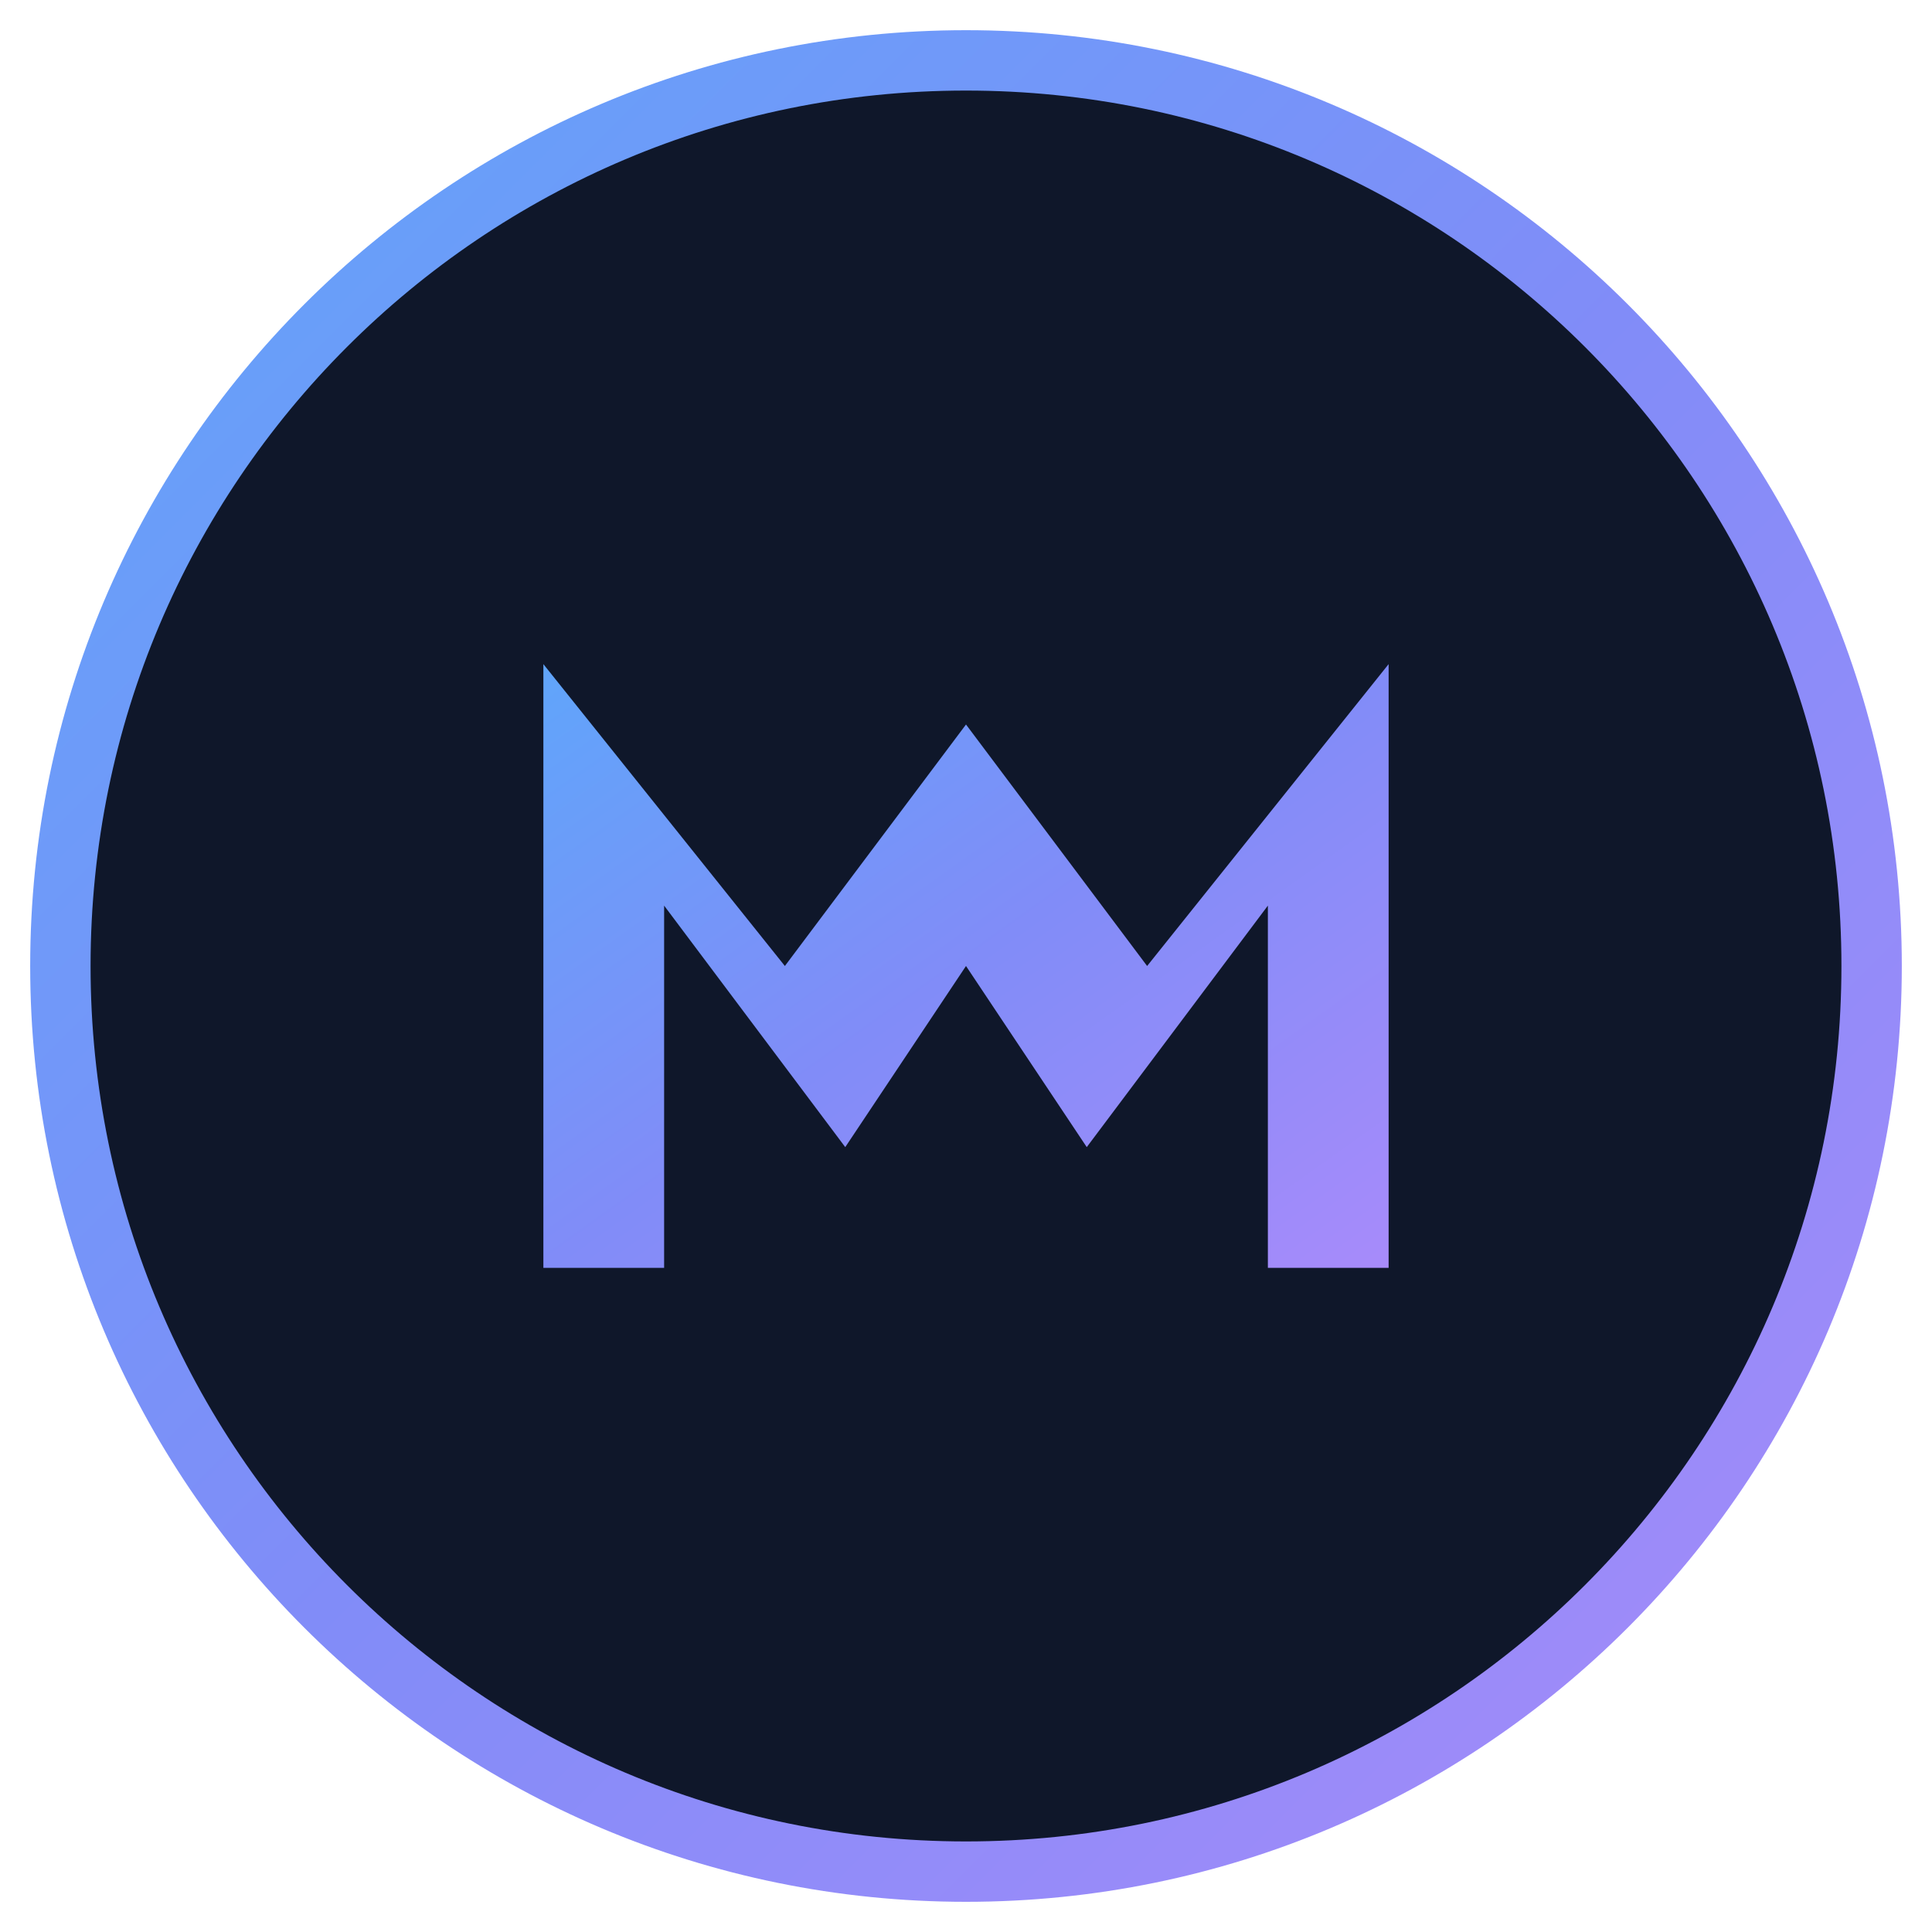
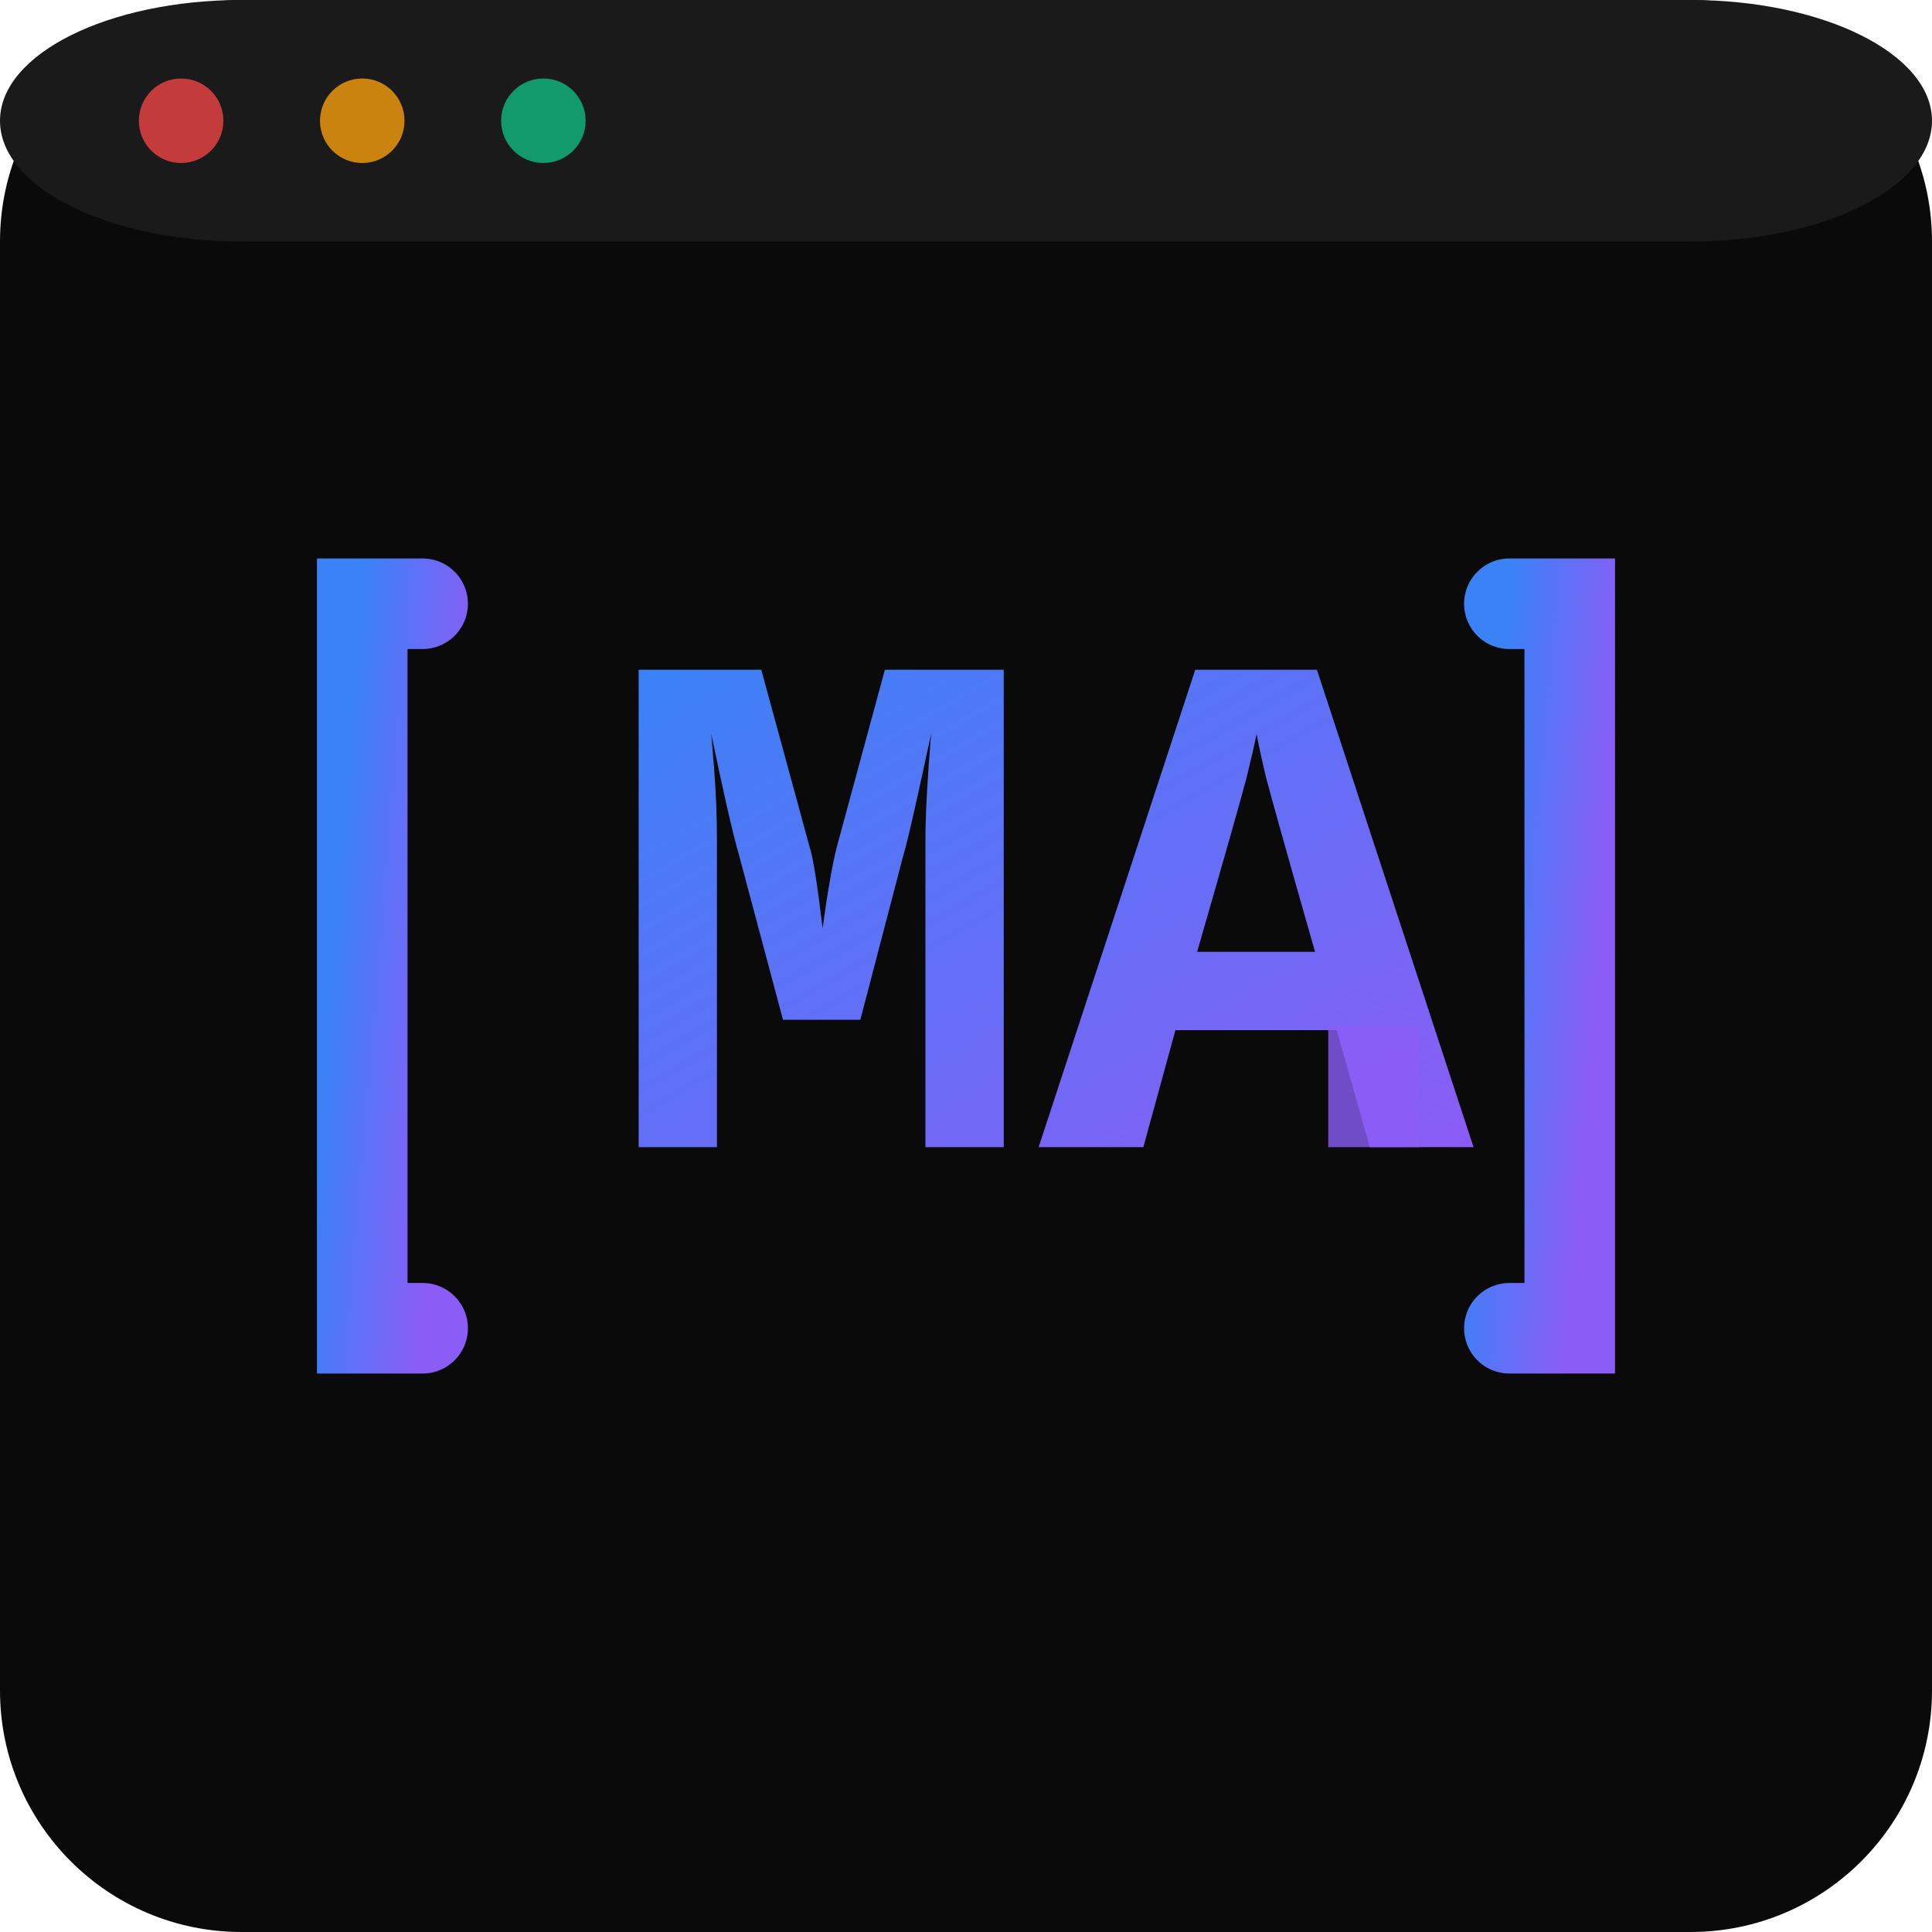
<svg xmlns="http://www.w3.org/2000/svg" width="32" height="32" viewBox="0 0 32 32" fill="none">
  <defs>
-     <linearGradient id="grad2" x1="0%" y1="0%" x2="100%" y2="100%">
-       <stop offset="0%" style="stop-color:#60a5fa;stop-opacity:1" />
-       <stop offset="50%" style="stop-color:#818cf8;stop-opacity:1" />
-       <stop offset="100%" style="stop-color:#a78bfa;stop-opacity:1" />
+     <linearGradient id="favCodeGrad" x1="0%" y1="0%" x2="100%" y2="100%">
+       <stop offset="0%" style="stop-color:#3b82f6;stop-opacity:1" />
+       <stop offset="100%" style="stop-color:#8b5cf6;stop-opacity:1" />
    </linearGradient>
  </defs>
-   <circle cx="16" cy="16" r="15" fill="#0f172a" stroke="url(#grad2)" stroke-width="1" />
-   <path d="M9 21V11L13 16L16 12L19 16L23 11V21H21V15L18 19L16 16L14 19L11 15V21H9Z" fill="url(#grad2)" />
-   <line x1="17" y1="20" x2="23" y2="20" stroke="url(#grad2)" stroke-width="1" stroke-linecap="round" opacity="0.6" />
+   <rect width="32" height="32" rx="4" fill="#0a0a0a" />
+   <rect width="32" height="4" rx="4" fill="#1a1a1a" />
+   <circle cx="3" cy="2" r="0.7" fill="#ef4444" opacity="0.8" />
+   <circle cx="6" cy="2" r="0.7" fill="#f59e0b" opacity="0.8" />
+   <circle cx="9" cy="2" r="0.7" fill="#10b981" opacity="0.8" />
+   <path d="M7 10 L6 10 L6 22 L7 22" stroke="url(#favCodeGrad)" stroke-width="1.5" stroke-linecap="round" fill="none" />
+   <text x="10" y="19" font-family="'Courier New', monospace" font-size="12" font-weight="bold" fill="url(#favCodeGrad)">MA</text>
+   <path d="M25 10 L26 10 L26 22 L25 22" stroke="url(#favCodeGrad)" stroke-width="1.5" stroke-linecap="round" fill="none" />
+   <rect x="22" y="17" width="1.5" height="2" fill="#8b5cf6" opacity="0.8" />
</svg>
